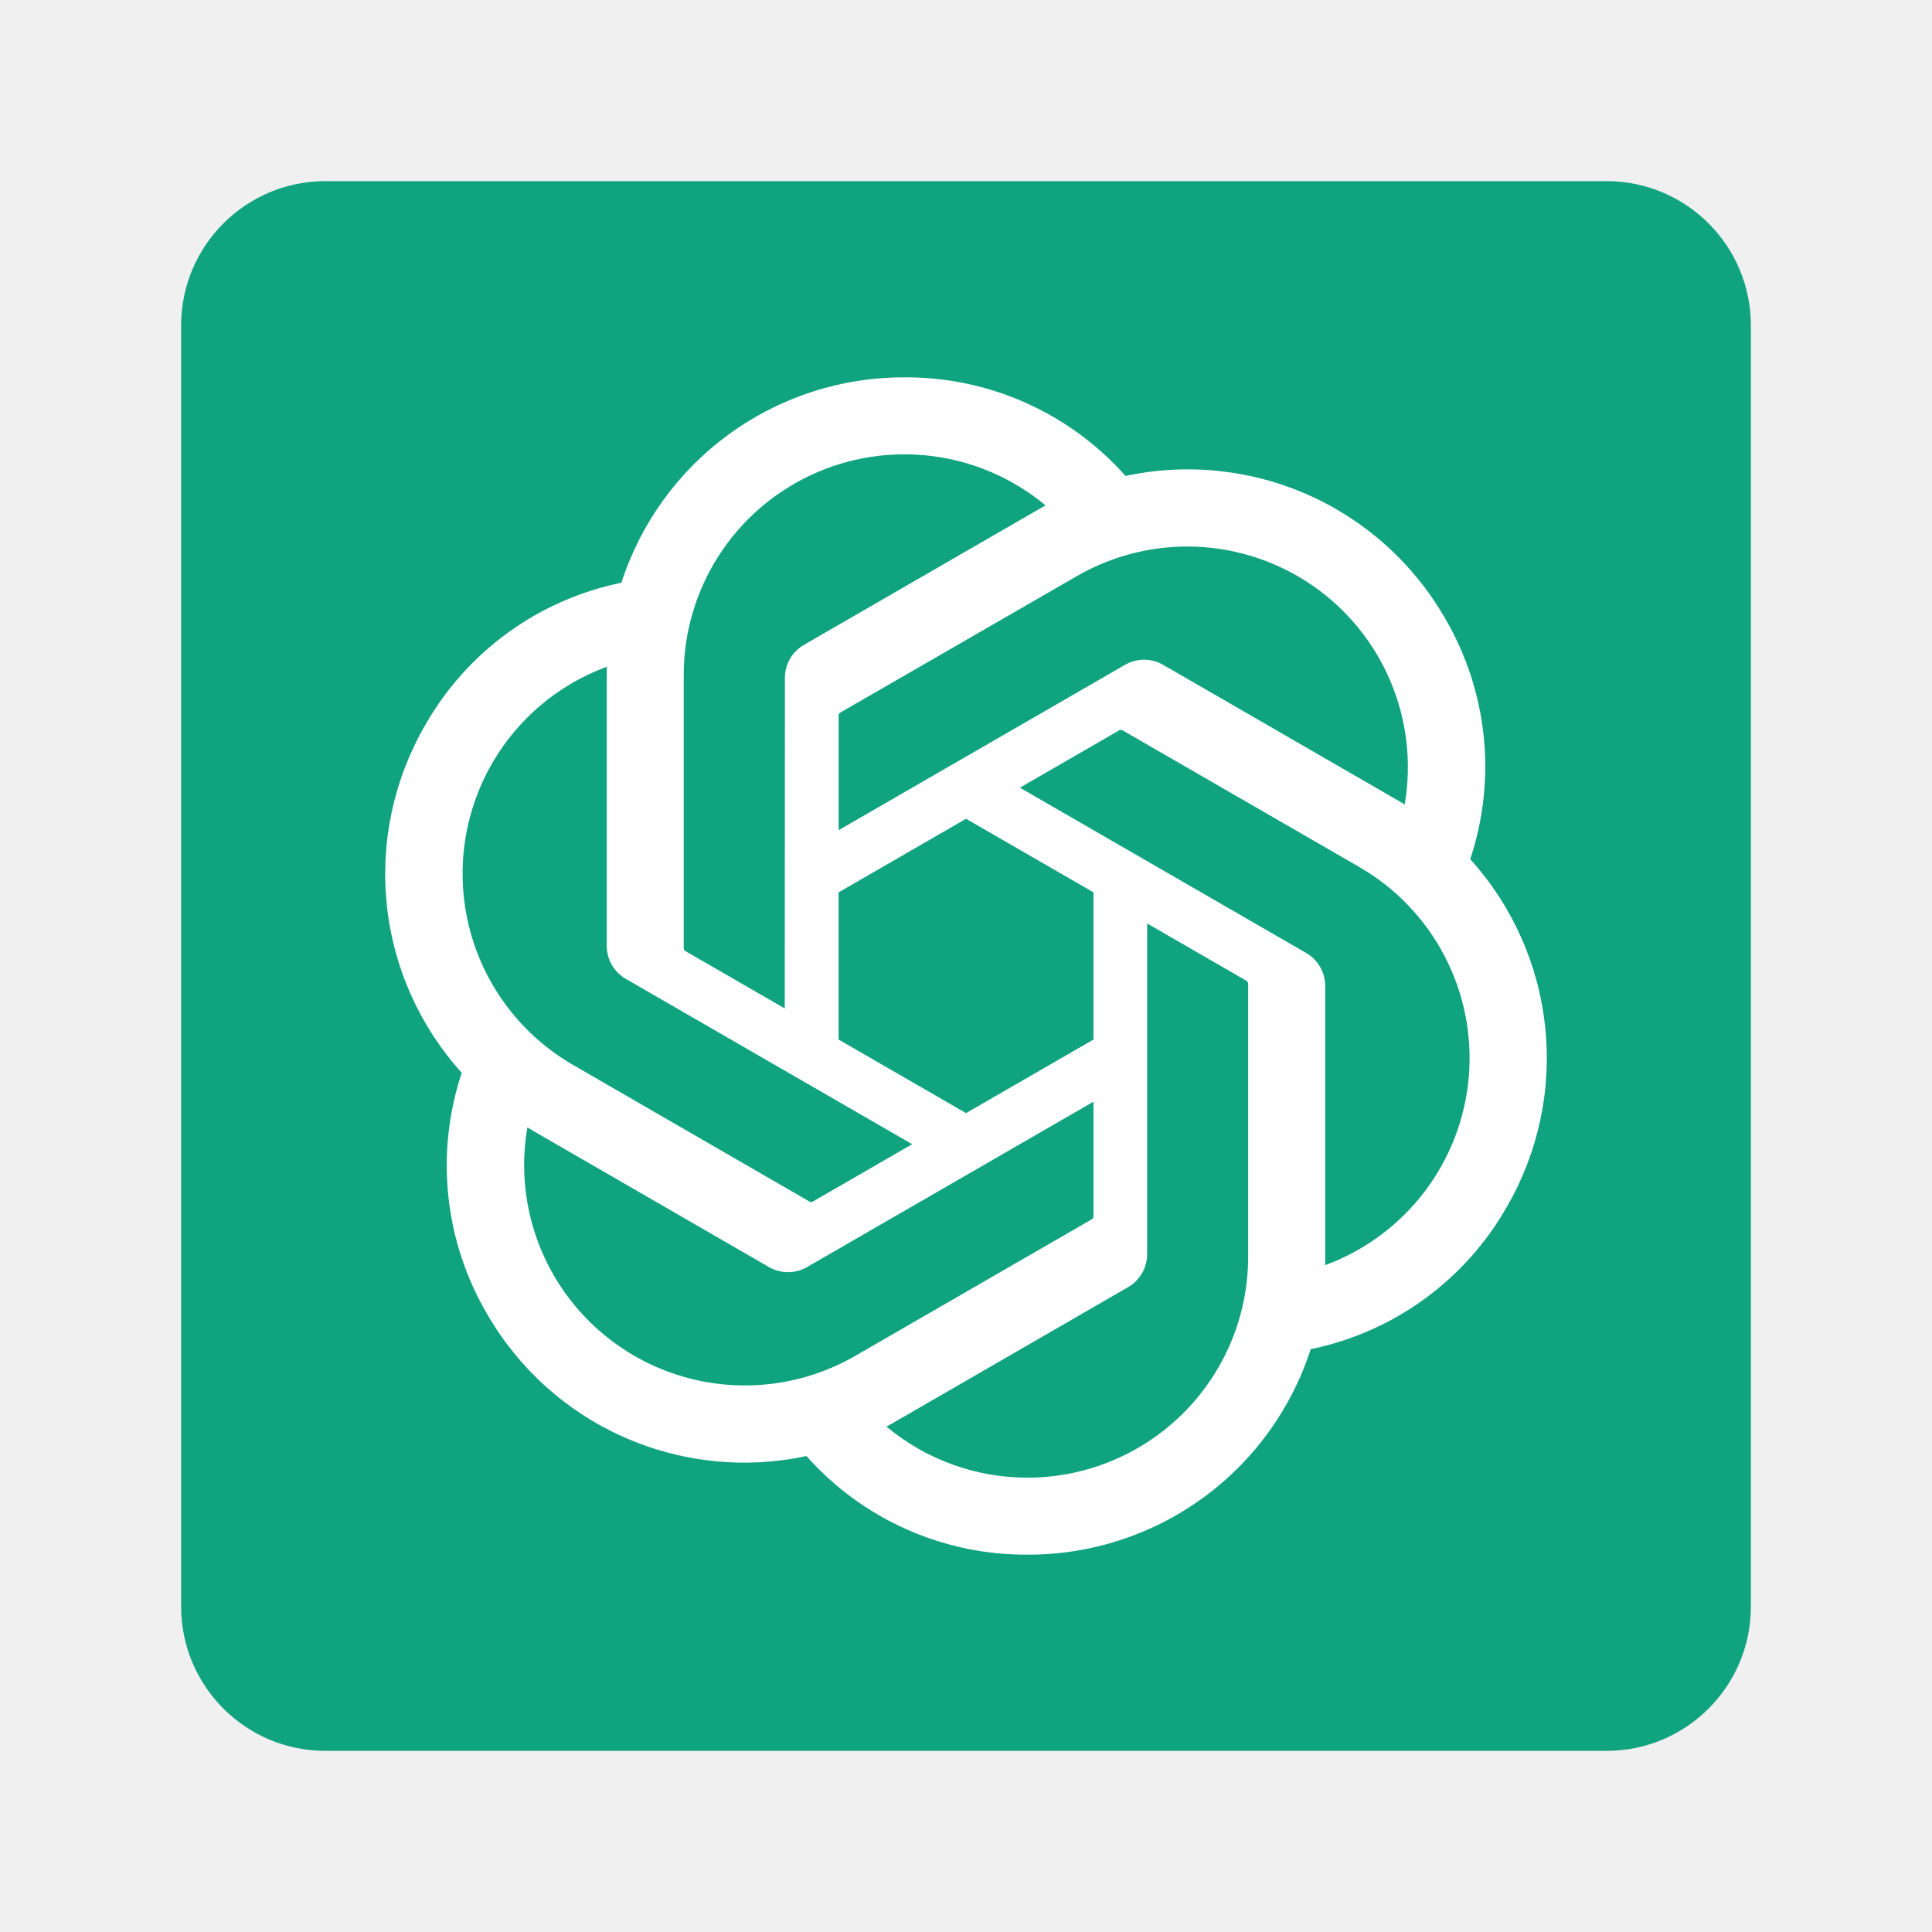
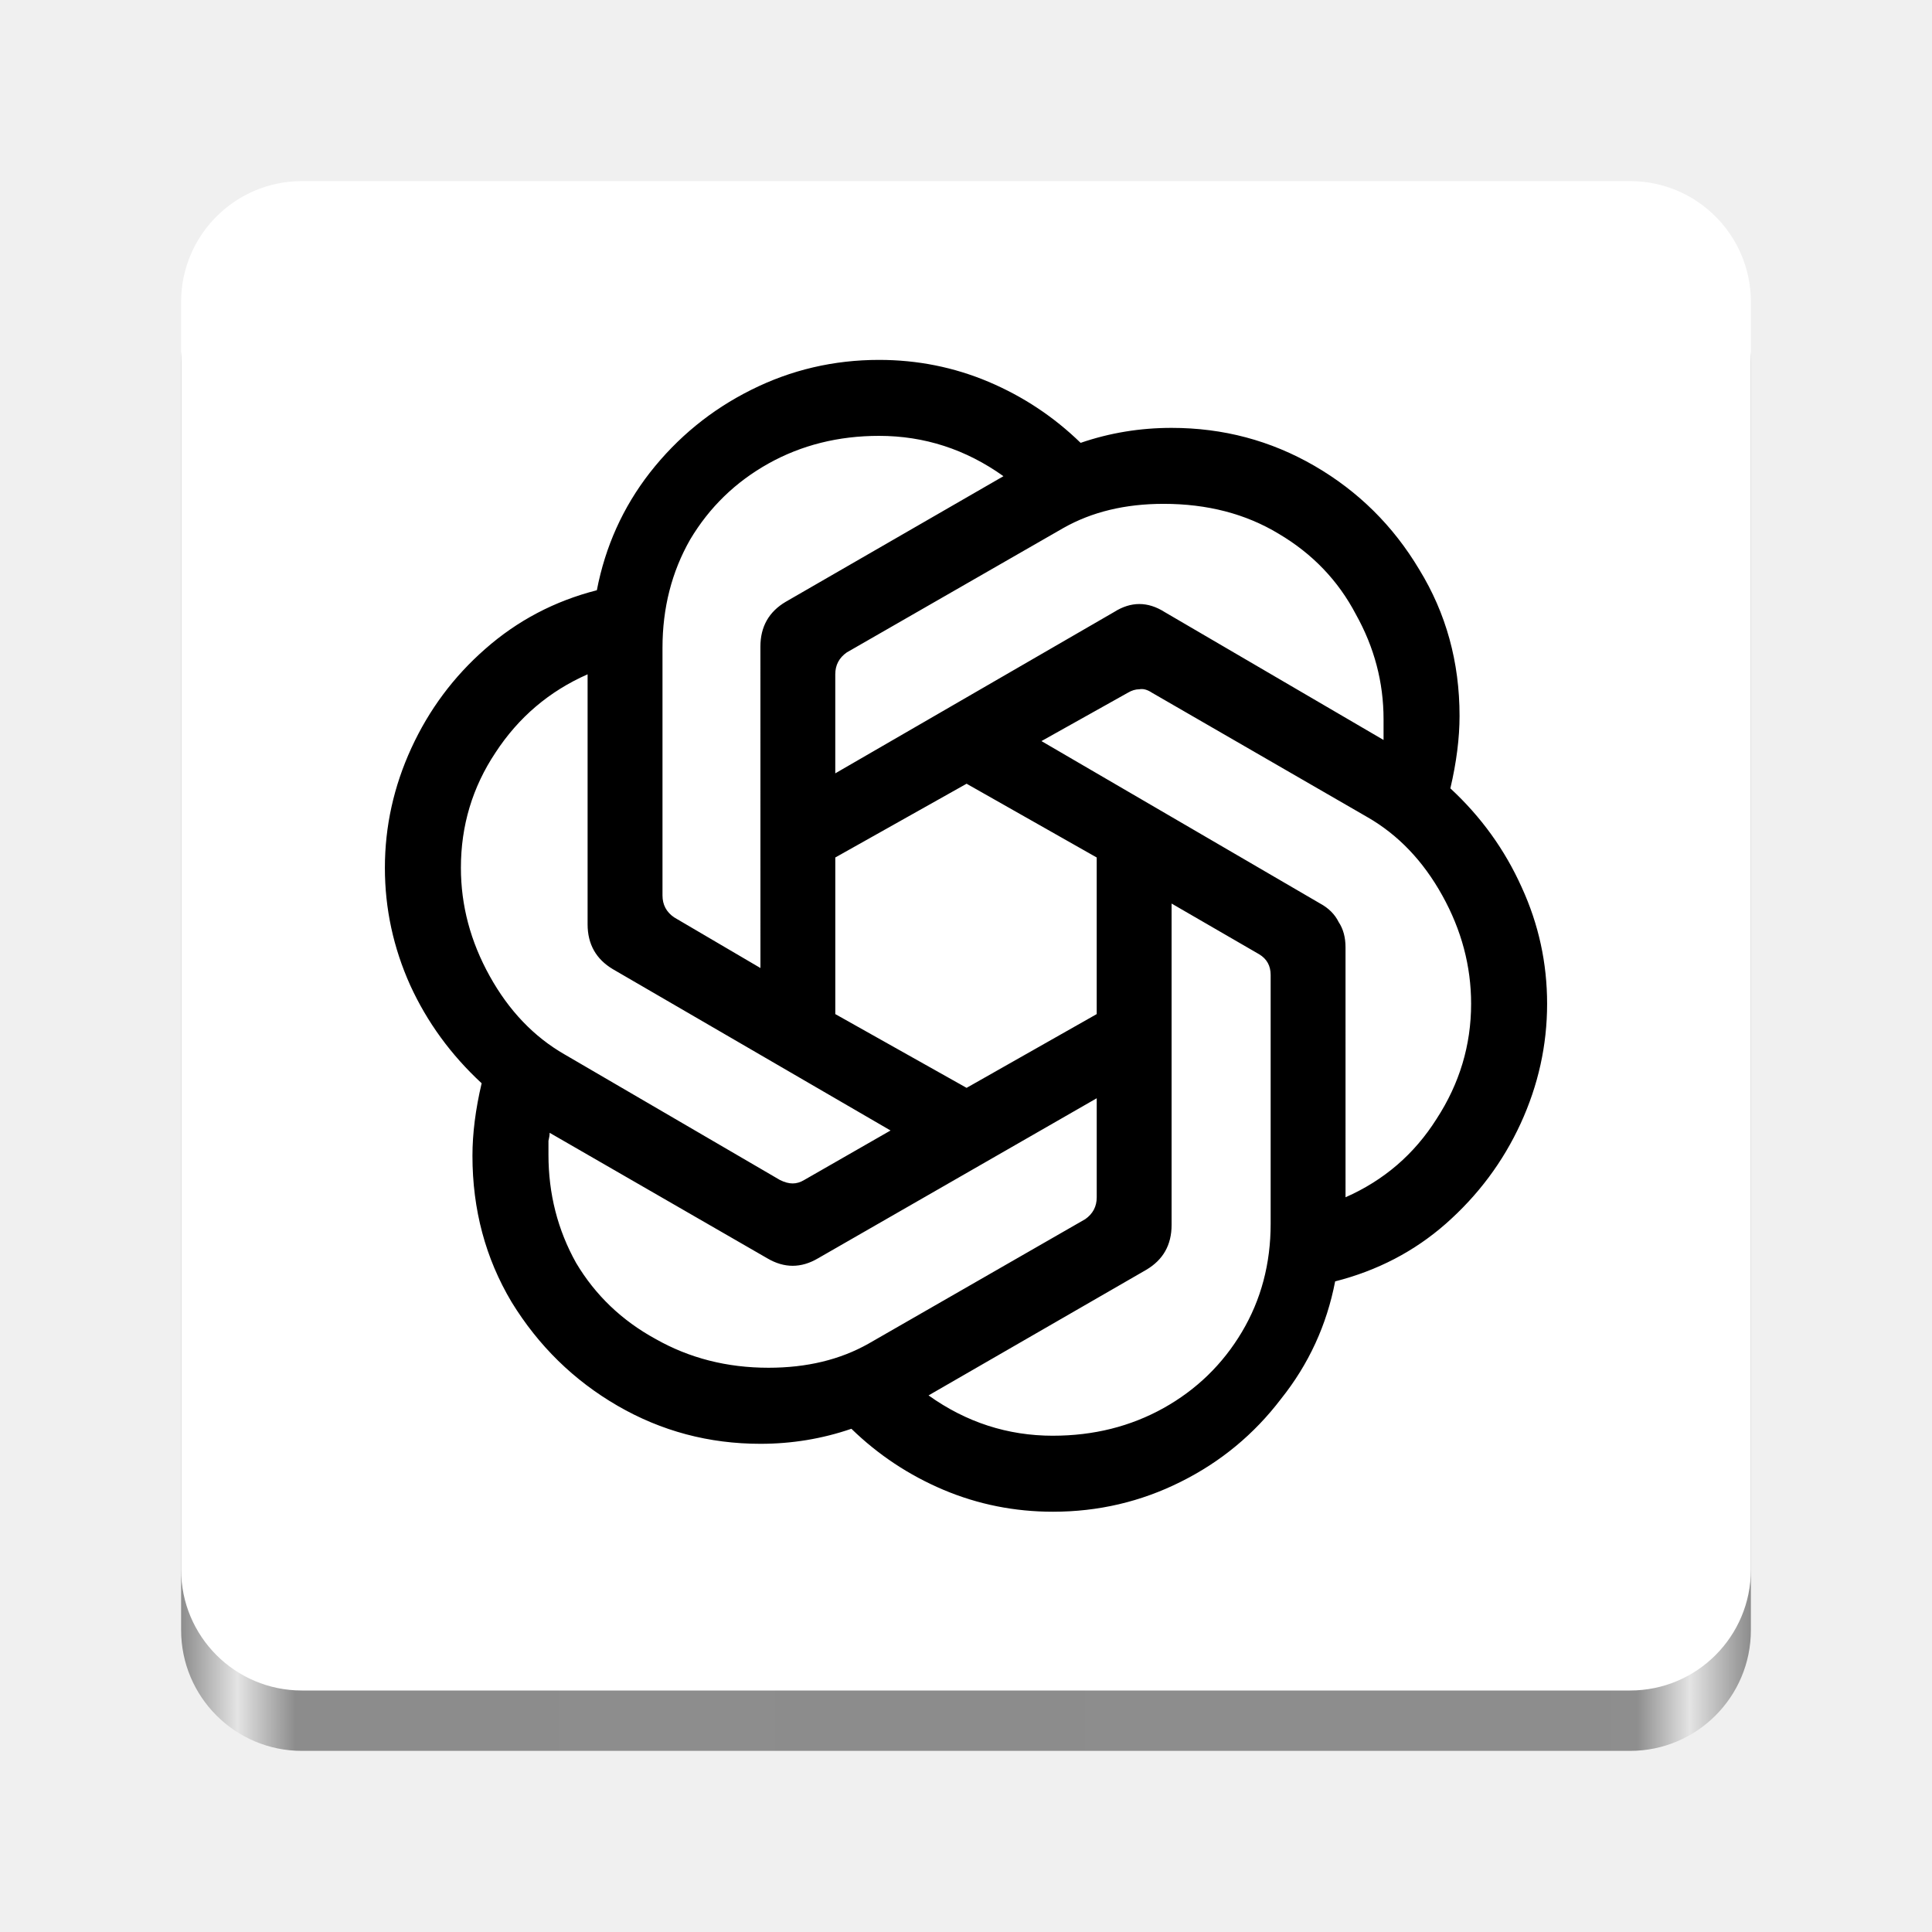
- <svg xmlns="http://www.w3.org/2000/svg" xmlns:xlink="http://www.w3.org/1999/xlink" width="512" height="512" viewBox="0 0 480 480" version="1.1" id="svg29" xml:space="preserve">
-   <defs id="defs9">
-     <radialGradient xlink:href="#a" id="c" cx="367.992" cy="280.366" r="368.717" fx="367.992" fy="280.366" gradientTransform="matrix(0.30407,-0.10528,3.8564,11.13776,-825.1108,-2803.546)" gradientUnits="userSpaceOnUse" />
-     <radialGradient xlink:href="#a" id="b" cx="367.992" cy="280.366" r="368.717" fx="367.992" fy="280.366" gradientTransform="matrix(0.30407,-0.10528,3.8564,11.13776,-825.1108,-2803.546)" gradientUnits="userSpaceOnUse" />
-     <linearGradient id="a">
-       <stop offset="0" id="stop4" />
-       <stop offset="1" stop-opacity="0" id="stop6" />
-     </linearGradient>
-   </defs>
-   <g transform="matrix(0.9575404,0,0,0.9575404,56.96404,51.46881)" id="g27">
-     <rect width="407.293" height="407.293" x="-12.495" y="-6.756" ry="37.456" id="rect11" style="fill:#10a37f;fill-opacity:1" />
-     <g style="fill:none" id="g1" transform="matrix(0.7954951,0,0,0.7954951,-12.49454,-6.755639)">
-       <path d="m 420.467,221.159 c 4.305,-12.927 5.797,-26.624 4.38,-40.174 -1.418,-13.55 -5.714,-26.641 -12.601,-38.397 C 402.036,124.807 386.442,110.729 367.714,102.386 348.985,94.042 328.09,91.865 308.042,96.167 299,85.977 287.886,77.836 275.442,72.289 262.999,66.741 249.515,63.916 235.891,64.002 c -20.496,-0.048 -40.478,6.411 -57.066,18.451 -16.588,12.039 -28.924,29.035 -35.229,48.538 -13.352,2.733 -25.966,8.287 -36.998,16.29 -11.032,8.003 -20.227,18.27 -26.969,30.115 -10.291,17.732 -14.683,38.273 -12.544,58.664 2.139,20.389 10.698,39.572 24.444,54.782 -4.304,12.927 -5.797,26.624 -4.379,40.174 1.418,13.55 5.714,26.641 12.6,38.397 10.21,17.78 25.804,31.857 44.533,40.2 18.729,8.343 39.624,10.522 59.671,6.22 9.042,10.19 20.157,18.331 32.6,23.879 12.444,5.547 25.928,8.372 39.551,8.287 20.507,0.058 40.5,-6.41 57.093,-18.457 16.595,-12.047 28.932,-29.055 35.233,-48.569 13.352,-2.733 25.966,-8.287 36.998,-16.29 11.031,-8.003 20.226,-18.271 26.969,-30.115 10.278,-17.73 14.66,-38.267 12.516,-58.648 -2.144,-20.382 -10.704,-39.556 -24.446,-54.759 z M 276.134,422.895 c -16.834,0.019 -33.138,-5.871 -46.065,-16.654 0.583,-0.318 1.605,-0.878 2.271,-1.286 l 76.458,-44.165 c 1.919,-1.092 3.513,-2.675 4.617,-4.587 1.105,-1.912 1.68,-4.084 1.667,-6.291 v -107.792 l 32.317,18.66 c 0.169,0.086 0.315,0.209 0.425,0.364 0.109,0.155 0.179,0.334 0.203,0.521 v 89.268 c -0.019,19.067 -7.604,37.346 -21.08,50.834 -13.476,13.489 -31.748,21.086 -50.814,21.128 z M 121.521,356.861 c -8.432,-14.569 -11.471,-31.639 -8.585,-48.223 0.567,0.341 1.559,0.947 2.271,1.356 l 76.458,44.164 c 1.906,1.114 4.073,1.701 6.28,1.701 2.206,0 4.374,-0.588 6.279,-1.701 l 93.348,-53.899 v 37.321 c 0.01,0.19 -0.029,0.381 -0.107,0.554 -0.077,0.173 -0.203,0.324 -0.355,0.438 l -77.292,44.626 c -16.532,9.522 -36.167,12.096 -54.595,7.159 -18.429,-4.937 -34.146,-16.983 -43.703,-33.494 z M 101.407,189.946 c 8.395,-14.588 21.655,-25.757 37.457,-31.552 0,0.659 -0.038,1.825 -0.038,2.634 v 88.329 c -0.01,2.206 0.561,4.376 1.664,6.287 1.103,1.91 2.695,3.492 4.612,4.584 l 93.347,53.892 -32.316,18.66 c -0.159,0.106 -0.343,0.169 -0.533,0.186 -0.19,0.019 -0.382,-0.01 -0.558,-0.086 l -77.299,-44.664 c -16.503,-9.558 -28.544,-25.269 -33.481,-43.691 -4.937,-18.42 -2.368,-38.048 7.144,-54.578 z m 265.516,61.788 -93.349,-53.899 32.317,-18.653 c 0.159,-0.105 0.343,-0.169 0.533,-0.186 0.19,-0.019 0.381,0.01 0.557,0.086 l 77.299,44.626 c 11.843,6.841 21.491,16.913 27.816,29.039 6.324,12.126 9.063,25.802 7.897,39.428 -1.166,13.626 -6.192,26.638 -14.485,37.512 -8.294,10.874 -19.515,19.16 -32.348,23.887 0,-0.666 0,-1.832 0,-2.642 v -88.329 c 0.019,-2.202 -0.55,-4.37 -1.646,-6.28 -1.096,-1.91 -2.68,-3.494 -4.591,-4.591 z m 32.165,-48.411 c -0.567,-0.348 -1.559,-0.947 -2.27,-1.355 L 320.359,157.804 c -1.906,-1.112 -4.072,-1.698 -6.279,-1.698 -2.206,0 -4.374,0.587 -6.279,1.698 l -93.348,53.9 v -37.321 c -0.01,-0.191 0.029,-0.381 0.107,-0.554 0.077,-0.173 0.203,-0.324 0.355,-0.438 l 77.292,-44.589 c 11.841,-6.828 25.381,-10.142 39.037,-9.556 13.656,0.587 26.862,5.049 38.075,12.866 11.212,7.817 19.966,18.666 25.238,31.277 5.272,12.611 6.845,26.461 4.532,39.933 z m -202.206,66.519 -32.325,-18.66 c -0.169,-0.086 -0.316,-0.209 -0.425,-0.364 -0.109,-0.155 -0.18,-0.334 -0.203,-0.522 v -89.268 c 0.008,-13.672 3.912,-27.059 11.252,-38.593 7.341,-11.535 17.816,-20.74 30.198,-26.537 12.382,-5.798 26.159,-7.949 39.719,-6.201 13.561,1.748 26.342,7.322 36.85,16.07 -0.583,0.318 -1.597,0.878 -2.271,1.287 l -76.458,44.164 c -1.919,1.091 -3.512,2.673 -4.617,4.583 -1.104,1.91 -1.679,4.081 -1.667,6.287 z m 17.555,-37.851 41.576,-24.012 41.575,23.997 v 48.01 l -41.575,23.998 -41.576,-23.998 z" fill="currentColor" id="path2" style="opacity:1;fill:#ffffff;fill-opacity:1;stroke-width:9.6" />
-     </g>
-   </g>
+ <svg xmlns="http://www.w3.org/2000/svg" height="128px" viewBox="0 0 128 128" width="128px">
+   <linearGradient id="a" gradientUnits="userSpaceOnUse" x1="12" x2="116" y1="66" y2="66">
+     <stop offset="0" stop-color="#8c8c8c" />
+     <stop offset="0.036" stop-color="#e4e4e4" />
+     <stop offset="0.073" stop-color="#8c8c8c" />
+     <stop offset="0.927" stop-color="#8c8c8c" stop-opacity="0.99" />
+     <stop offset="0.961" stop-color="#e4e4e4" />
+     <stop offset="1" stop-color="#8c8c8c" />
+   </linearGradient>
+   <path d="m 20 16 h 88 c 4.418 0 8 3.582 8 8 v 84 c 0 4.418 -3.582 8 -8 8 h -88 c -4.418 0 -8 -3.582 -8 -8 v -84 c 0 -4.418 3.582 -8 8 -8 z m 0 0" fill="url(#a)" />
+   <path d="m 20 12 h 88 c 4.418 0 8 3.582 8 8 v 84 c 0 4.418 -3.582 8 -8 8 h -88 c -4.418 0 -8 -3.582 -8 -8 v -84 c 0 -4.418 3.582 -8 8 -8 z m 0 0" fill="#ffffff" />
+   <path d="m 69.762 100.156 c -2.543 0 -4.961 -0.484 -7.25 -1.449 c -2.289 -0.969 -4.324 -2.316 -6.105 -4.047 c -1.934 0.664 -3.941 0.996 -6.027 0.996 c -3.41 0 -6.562 -0.84 -9.465 -2.52 c -2.898 -1.68 -5.238 -3.969 -7.02 -6.871 c -1.73 -2.898 -2.594 -6.129 -2.594 -9.691 c 0 -1.473 0.203 -3.078 0.609 -4.805 c -2.035 -1.883 -3.613 -4.047 -4.73 -6.488 c -1.121 -2.492 -1.68 -5.086 -1.68 -7.785 c 0 -2.746 0.586 -5.391 1.754 -7.934 c 1.172 -2.547 2.801 -4.734 4.887 -6.562 c 2.137 -1.883 4.602 -3.18 7.402 -3.895 c 0.559 -2.898 1.727 -5.492 3.508 -7.785 c 1.832 -2.34 4.07 -4.172 6.719 -5.492 c 2.645 -1.324 5.469 -1.984 8.469 -1.984 c 2.543 0 4.961 0.484 7.25 1.449 c 2.289 0.969 4.324 2.316 6.105 4.047 c 1.934 -0.664 3.941 -0.992 6.027 -0.992 c 3.41 0 6.562 0.836 9.465 2.516 c 2.898 1.68 5.215 3.969 6.945 6.871 c 1.777 2.898 2.668 6.129 2.668 9.691 c 0 1.473 -0.203 3.078 -0.609 4.805 c 2.035 1.883 3.613 4.07 4.73 6.562 c 1.121 2.445 1.68 5.012 1.68 7.711 c 0 2.746 -0.586 5.391 -1.754 7.934 c -1.172 2.547 -2.824 4.758 -4.961 6.641 c -2.086 1.832 -4.527 3.102 -7.328 3.816 c -0.559 2.898 -1.754 5.492 -3.586 7.785 c -1.781 2.34 -3.992 4.172 -6.641 5.492 c -2.645 1.324 -5.469 1.984 -8.469 1.984 z m -18.848 -9.539 c 2.543 0 4.754 -0.535 6.637 -1.602 l 14.348 -8.242 c 0.508 -0.355 0.762 -0.84 0.762 -1.449 v -6.562 l -18.465 10.605 c -1.121 0.66 -2.238 0.66 -3.359 0 l -14.422 -8.316 c 0 0.152 -0.027 0.328 -0.078 0.531 v 0.918 c 0 2.594 0.609 4.984 1.832 7.172 c 1.273 2.137 3.027 3.816 5.266 5.039 c 2.238 1.27 4.73 1.906 7.48 1.906 z m 0.762 -12.438 c 0.305 0.152 0.586 0.227 0.84 0.227 s 0.508 -0.074 0.762 -0.227 l 5.723 -3.281 l -18.391 -10.684 c -1.117 -0.664 -1.68 -1.656 -1.68 -2.977 v -16.562 c -2.543 1.121 -4.578 2.852 -6.105 5.191 c -1.523 2.289 -2.289 4.832 -2.289 7.629 c 0 2.496 0.637 4.887 1.91 7.176 c 1.27 2.289 2.926 4.02 4.961 5.188 z m 18.086 16.941 c 2.695 0 5.137 -0.613 7.328 -1.832 c 2.188 -1.223 3.914 -2.902 5.188 -5.039 c 1.273 -2.137 1.906 -4.527 1.906 -7.172 v -16.484 c 0 -0.609 -0.254 -1.066 -0.762 -1.371 l -5.801 -3.359 v 21.293 c 0 1.32 -0.559 2.312 -1.68 2.973 l -14.422 8.32 c 2.492 1.781 5.242 2.672 8.242 2.672 z m 2.898 -27.934 v -10.375 l -8.621 -4.887 l -8.699 4.887 v 10.375 l 8.699 4.887 z m -22.281 -24.344 c 0 -1.32 0.559 -2.312 1.68 -2.973 l 14.422 -8.32 c -2.492 -1.781 -5.242 -2.672 -8.242 -2.672 c -2.695 0 -5.137 0.613 -7.324 1.832 c -2.188 1.223 -3.918 2.902 -5.191 5.039 c -1.219 2.137 -1.832 4.527 -1.832 7.172 v 16.406 c 0 0.613 0.254 1.094 0.766 1.449 l 5.723 3.359 z m 38.766 36.48 c 2.543 -1.121 4.555 -2.852 6.031 -5.191 c 1.523 -2.34 2.289 -4.883 2.289 -7.629 c 0 -2.496 -0.637 -4.887 -1.91 -7.176 c -1.27 -2.289 -2.926 -4.02 -4.961 -5.188 l -14.27 -8.242 c -0.305 -0.203 -0.586 -0.281 -0.84 -0.23 c -0.254 0 -0.508 0.078 -0.762 0.23 l -5.723 3.203 l 18.465 10.762 c 0.562 0.305 0.969 0.711 1.223 1.223 c 0.305 0.457 0.457 1.016 0.457 1.676 z m -15.34 -38.77 c 1.121 -0.711 2.238 -0.711 3.359 0 l 14.5 8.473 c 0 -0.355 0 -0.816 0 -1.375 c 0 -2.441 -0.609 -4.758 -1.832 -6.945 c -1.172 -2.238 -2.875 -4.016 -5.113 -5.34 c -2.188 -1.324 -4.73 -1.984 -7.629 -1.984 c -2.547 0 -4.758 0.535 -6.641 1.602 l -14.348 8.242 c -0.508 0.355 -0.762 0.84 -0.762 1.449 v 6.562 z m 0 0" />
</svg>
